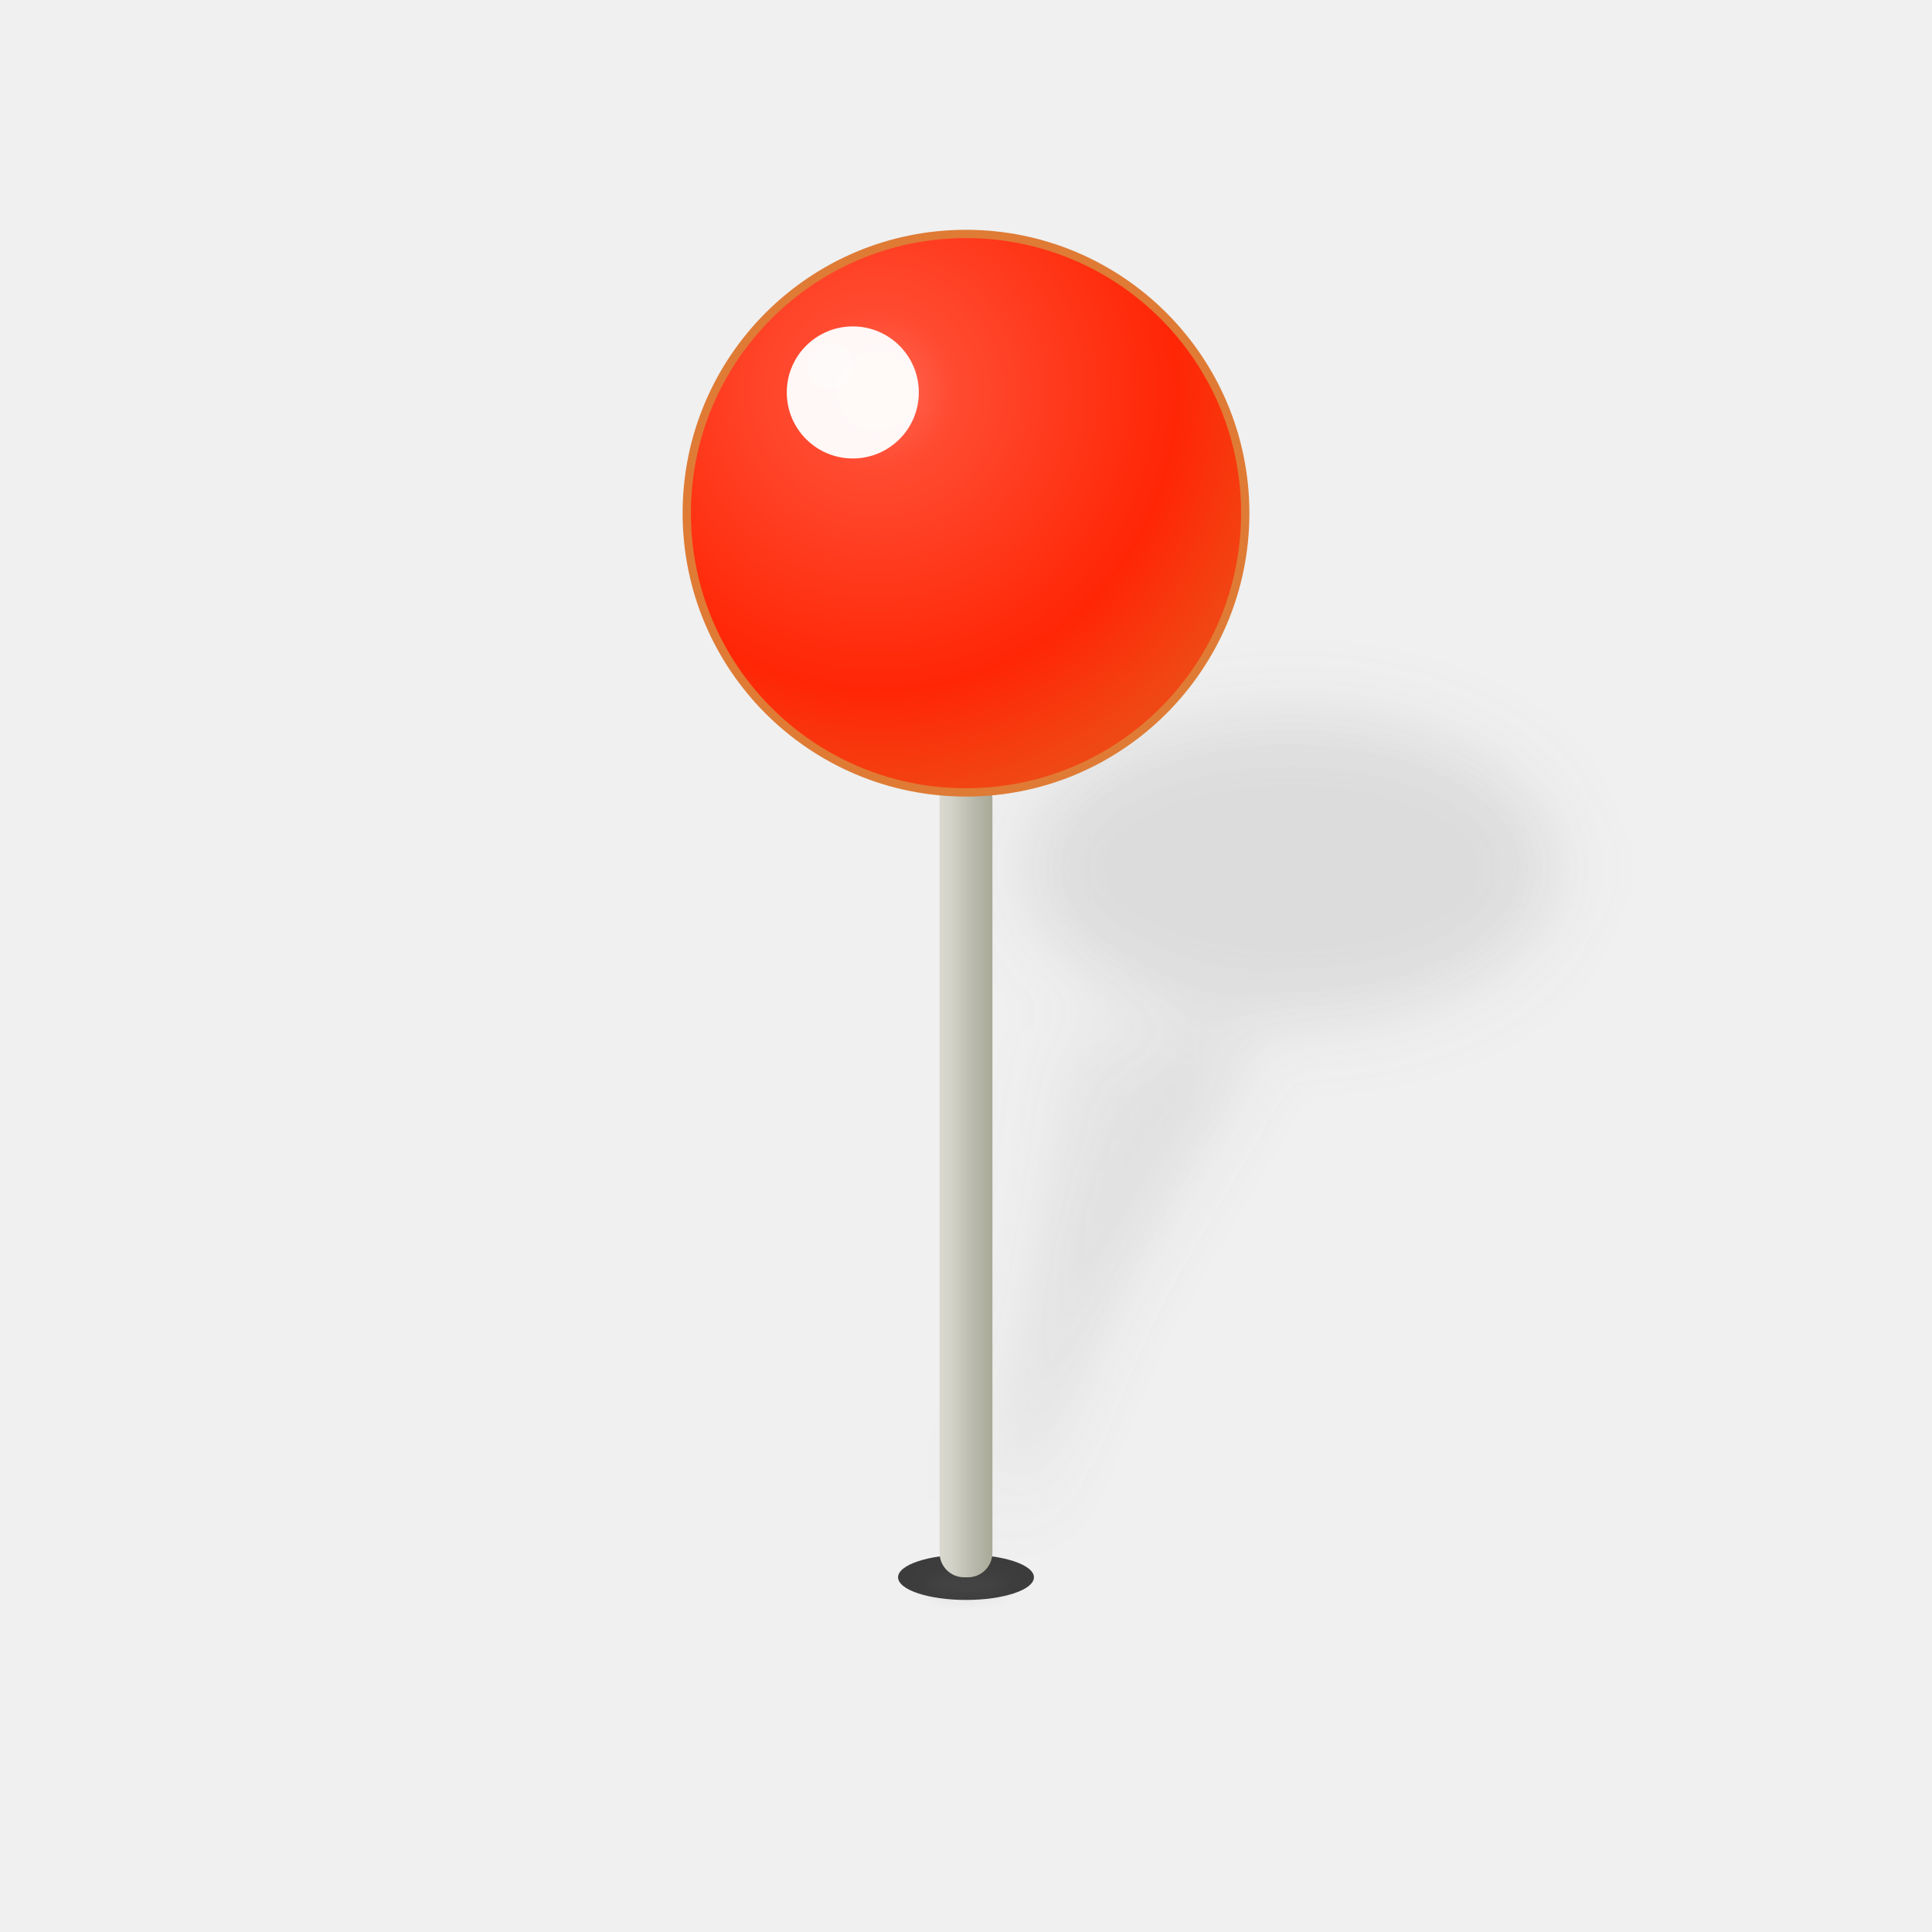
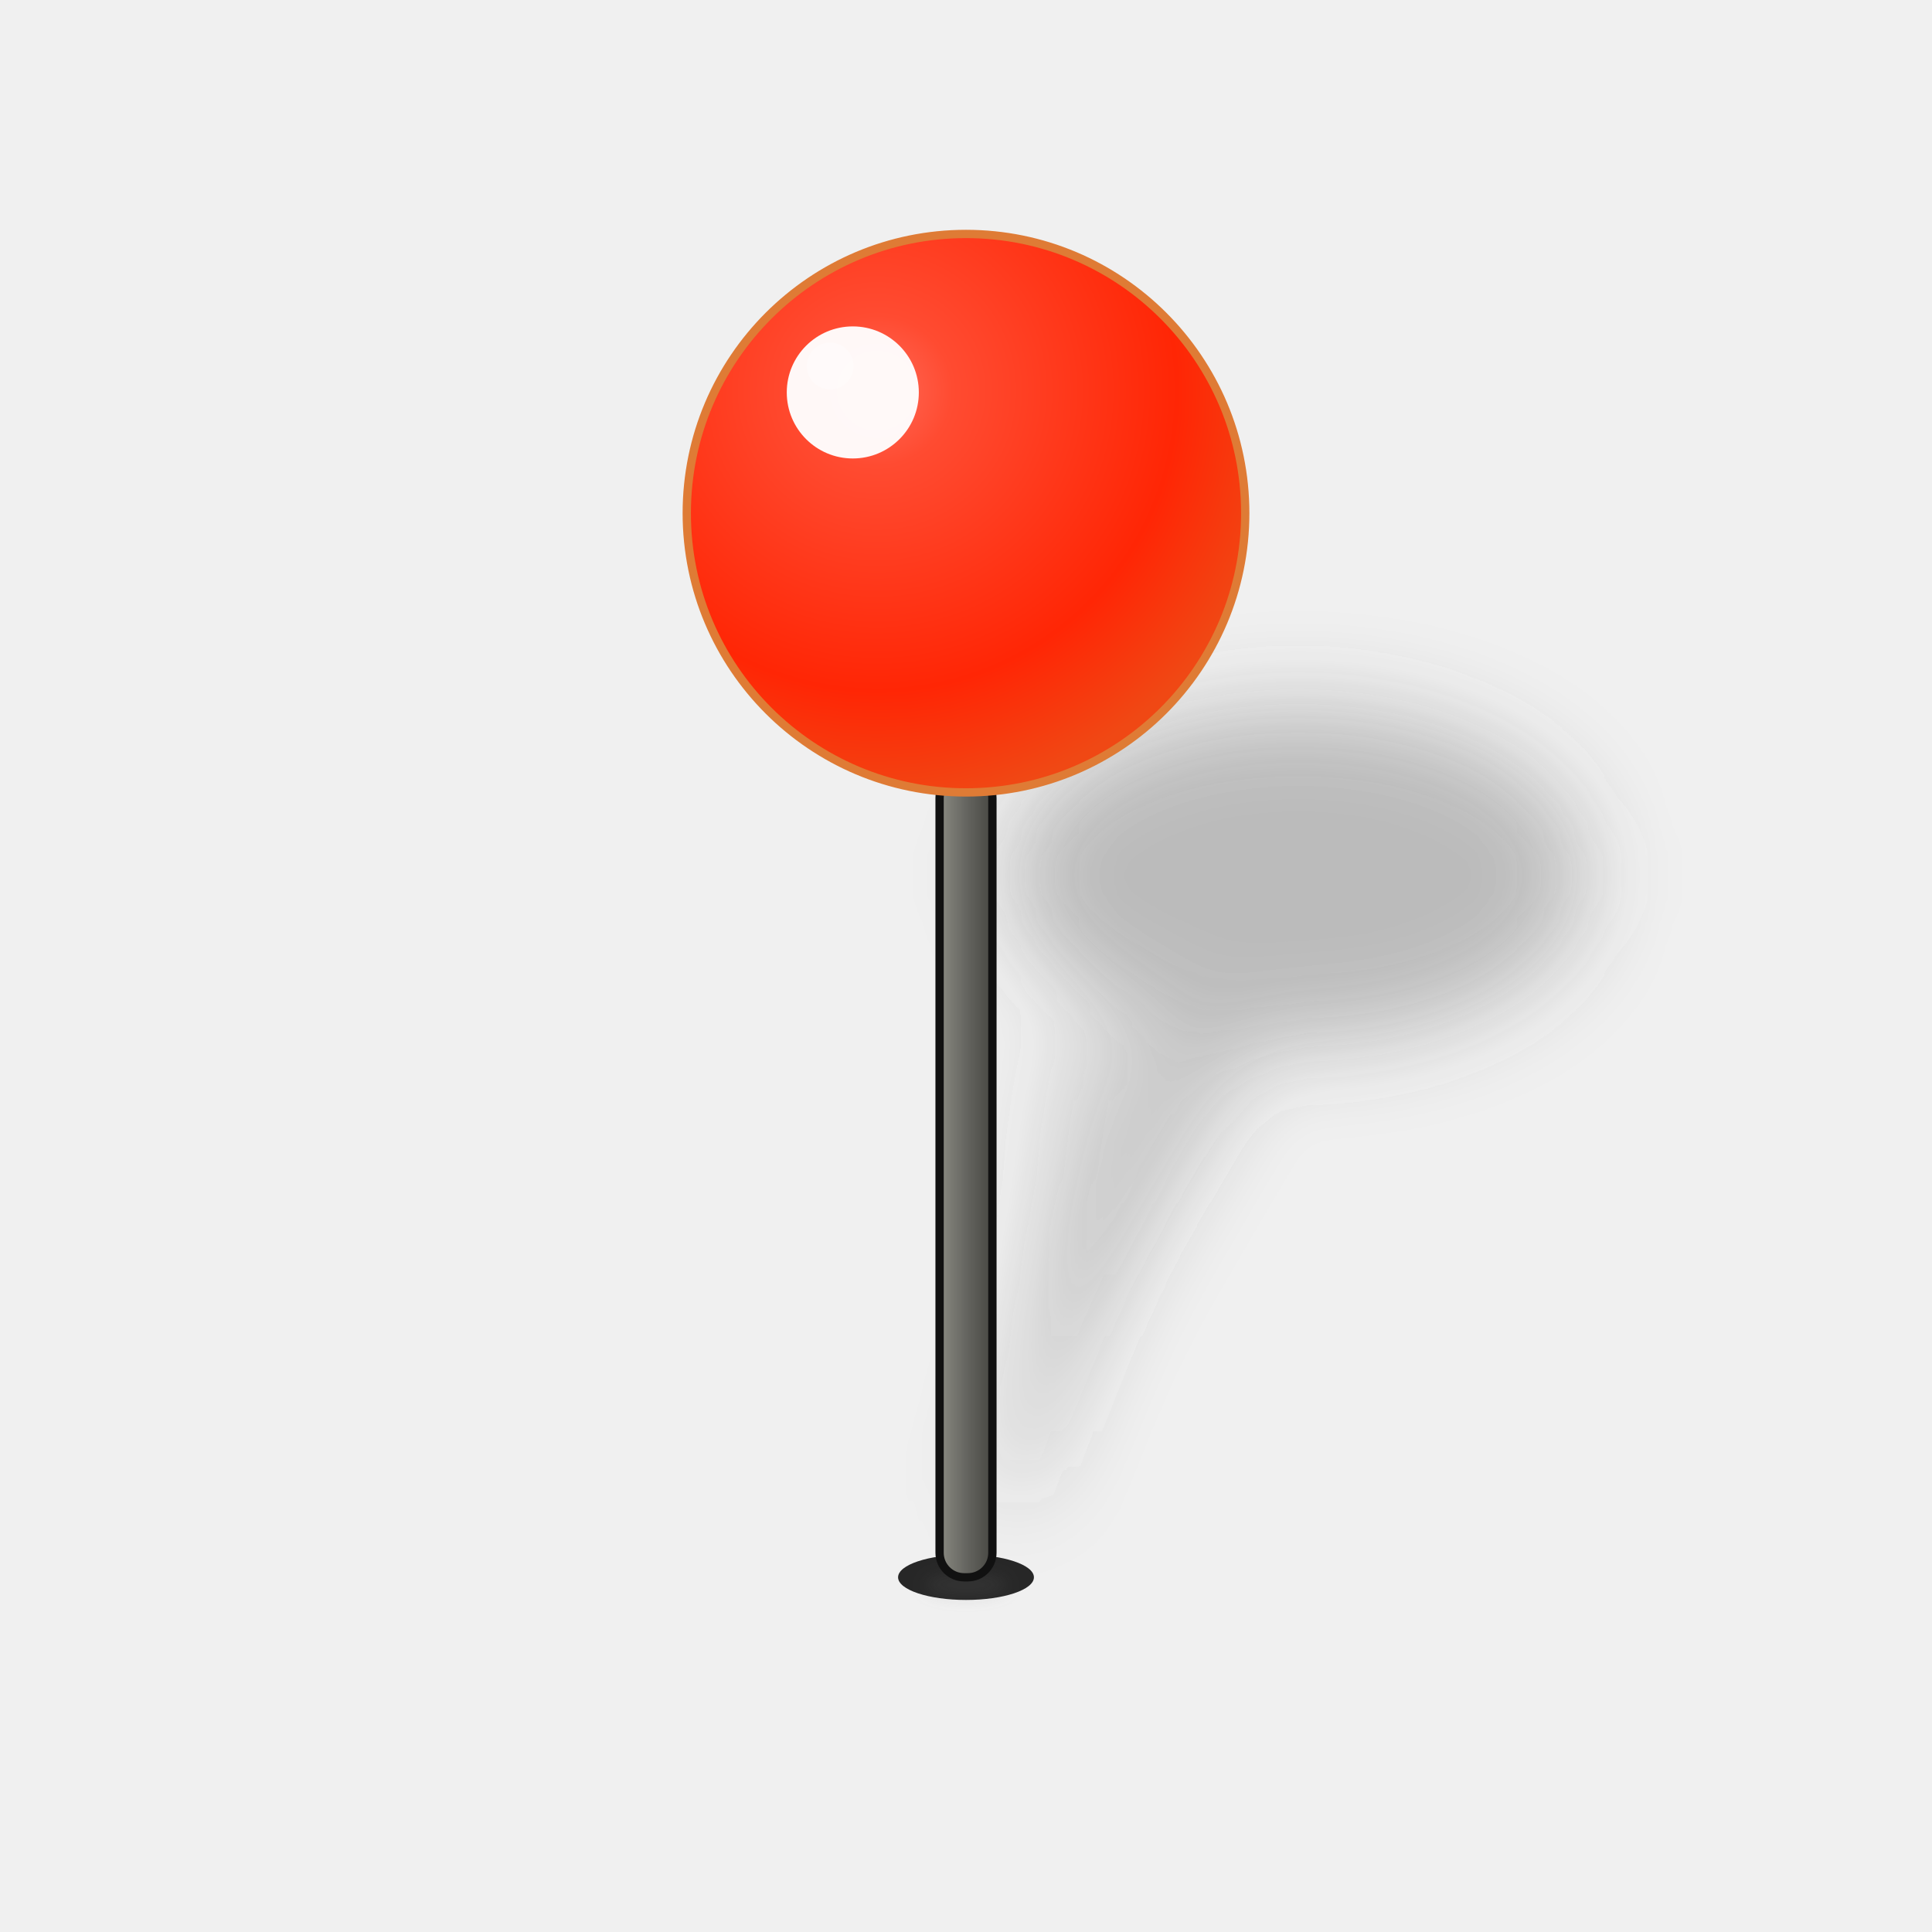
<svg xmlns="http://www.w3.org/2000/svg" viewBox="0 0 512 512" width="512" height="512">
  <defs>
    <radialGradient id="headGrad" cx="34%" cy="28%" r="75%">
      <stop offset="0%" stop-color="#ff6a58" />
      <stop offset="18%" stop-color="#ff4b31" />
      <stop offset="72%" stop-color="#ff2605" />
      <stop offset="100%" stop-color="#f04814" />
    </radialGradient>
    <linearGradient id="shaftGrad" x1="0%" y1="0%" x2="100%" y2="0%">
-       <stop offset="0%" stop-color="#d9d9d0" />
-       <stop offset="25%" stop-color="#d1d1c7" />
-       <stop offset="55%" stop-color="#bebeb2" />
-       <stop offset="100%" stop-color="#a8a997" />
+       <stop offset="0%" stop-color="#8c8c84" />
+       <stop offset="22%" stop-color="#7a7a73" />
+       <stop offset="55%" stop-color="#62625d" />
+       <stop offset="100%" stop-color="#474742" />
    </linearGradient>
    <filter id="shadowBlur" x="-60%" y="-60%" width="260%" height="260%">
-       <feGaussianBlur stdDeviation="10" />
+       <feGaussianBlur stdDeviation="12" />
    </filter>
    <filter id="groundBlur" x="-100%" y="-100%" width="300%" height="300%">
      <feGaussianBlur stdDeviation="2" />
    </filter>
  </defs>
  <g filter="url(#shadowBlur)">
-     <ellipse cx="342" cy="230" rx="70" ry="40" fill="#8e8e8e" opacity="0.20" />
-     <path d="         M 287 272         C 283 288, 281 306, 279 326         C 277 347, 272 368, 266 387         L 270 389         C 278 367, 284 346, 287 327         C 290 307, 294 289, 300 274         Z" fill="#8a8a8a" opacity="0.18" />
-     <path d="         M 309 273         C 302 290, 294 309, 287 328         C 280 348, 273 370, 264 398         L 270 396         C 279 372, 288 351, 298 333         C 309 314, 321 293, 332 276         Z" fill="#888888" opacity="0.20" />
+     <ellipse cx="344" cy="232" rx="76" ry="44" fill="#555555" opacity="0.34" />
+     <path d="         M 287 272         C 283 288, 281 306, 279 326         C 277 347, 272 368, 266 387         L 270 389         C 278 367, 284 346, 287 327         C 290 307, 294 289, 300 274         Z" fill="#4f4f4f" opacity="0.30" />
+     <path d="         M 309 273         C 302 290, 294 309, 287 328         C 280 348, 273 370, 264 398         L 270 396         C 279 372, 288 351, 298 333         C 309 314, 321 293, 332 276         Z" fill="#474747" opacity="0.32" />
  </g>
-   <ellipse cx="256" cy="418" rx="18" ry="6" fill="#2d2d2d" opacity="0.92" />
+   <ellipse cx="256" cy="418" rx="18" ry="6" fill="#1f1f1f" opacity="0.96" />
  <ellipse cx="256" cy="420" rx="11" ry="3.1" fill="#666666" opacity="0.18" filter="url(#groundBlur)" />
-   <rect x="249" y="205" width="14" height="213" rx="6.5" fill="url(#shaftGrad)" />
+   <rect x="249" y="205" width="14" height="213" rx="6.5" fill="url(#shaftGrad)" stroke="#111111" stroke-width="2.2" />
  <circle cx="256" cy="136" r="74" fill="url(#headGrad)" stroke="#df7b35" stroke-width="2.2" />
  <circle cx="226" cy="104" r="17.5" fill="#ffffff" opacity="0.96" />
  <circle cx="220" cy="97" r="6.2" fill="#ffffff" opacity="0.34" />
</svg>
